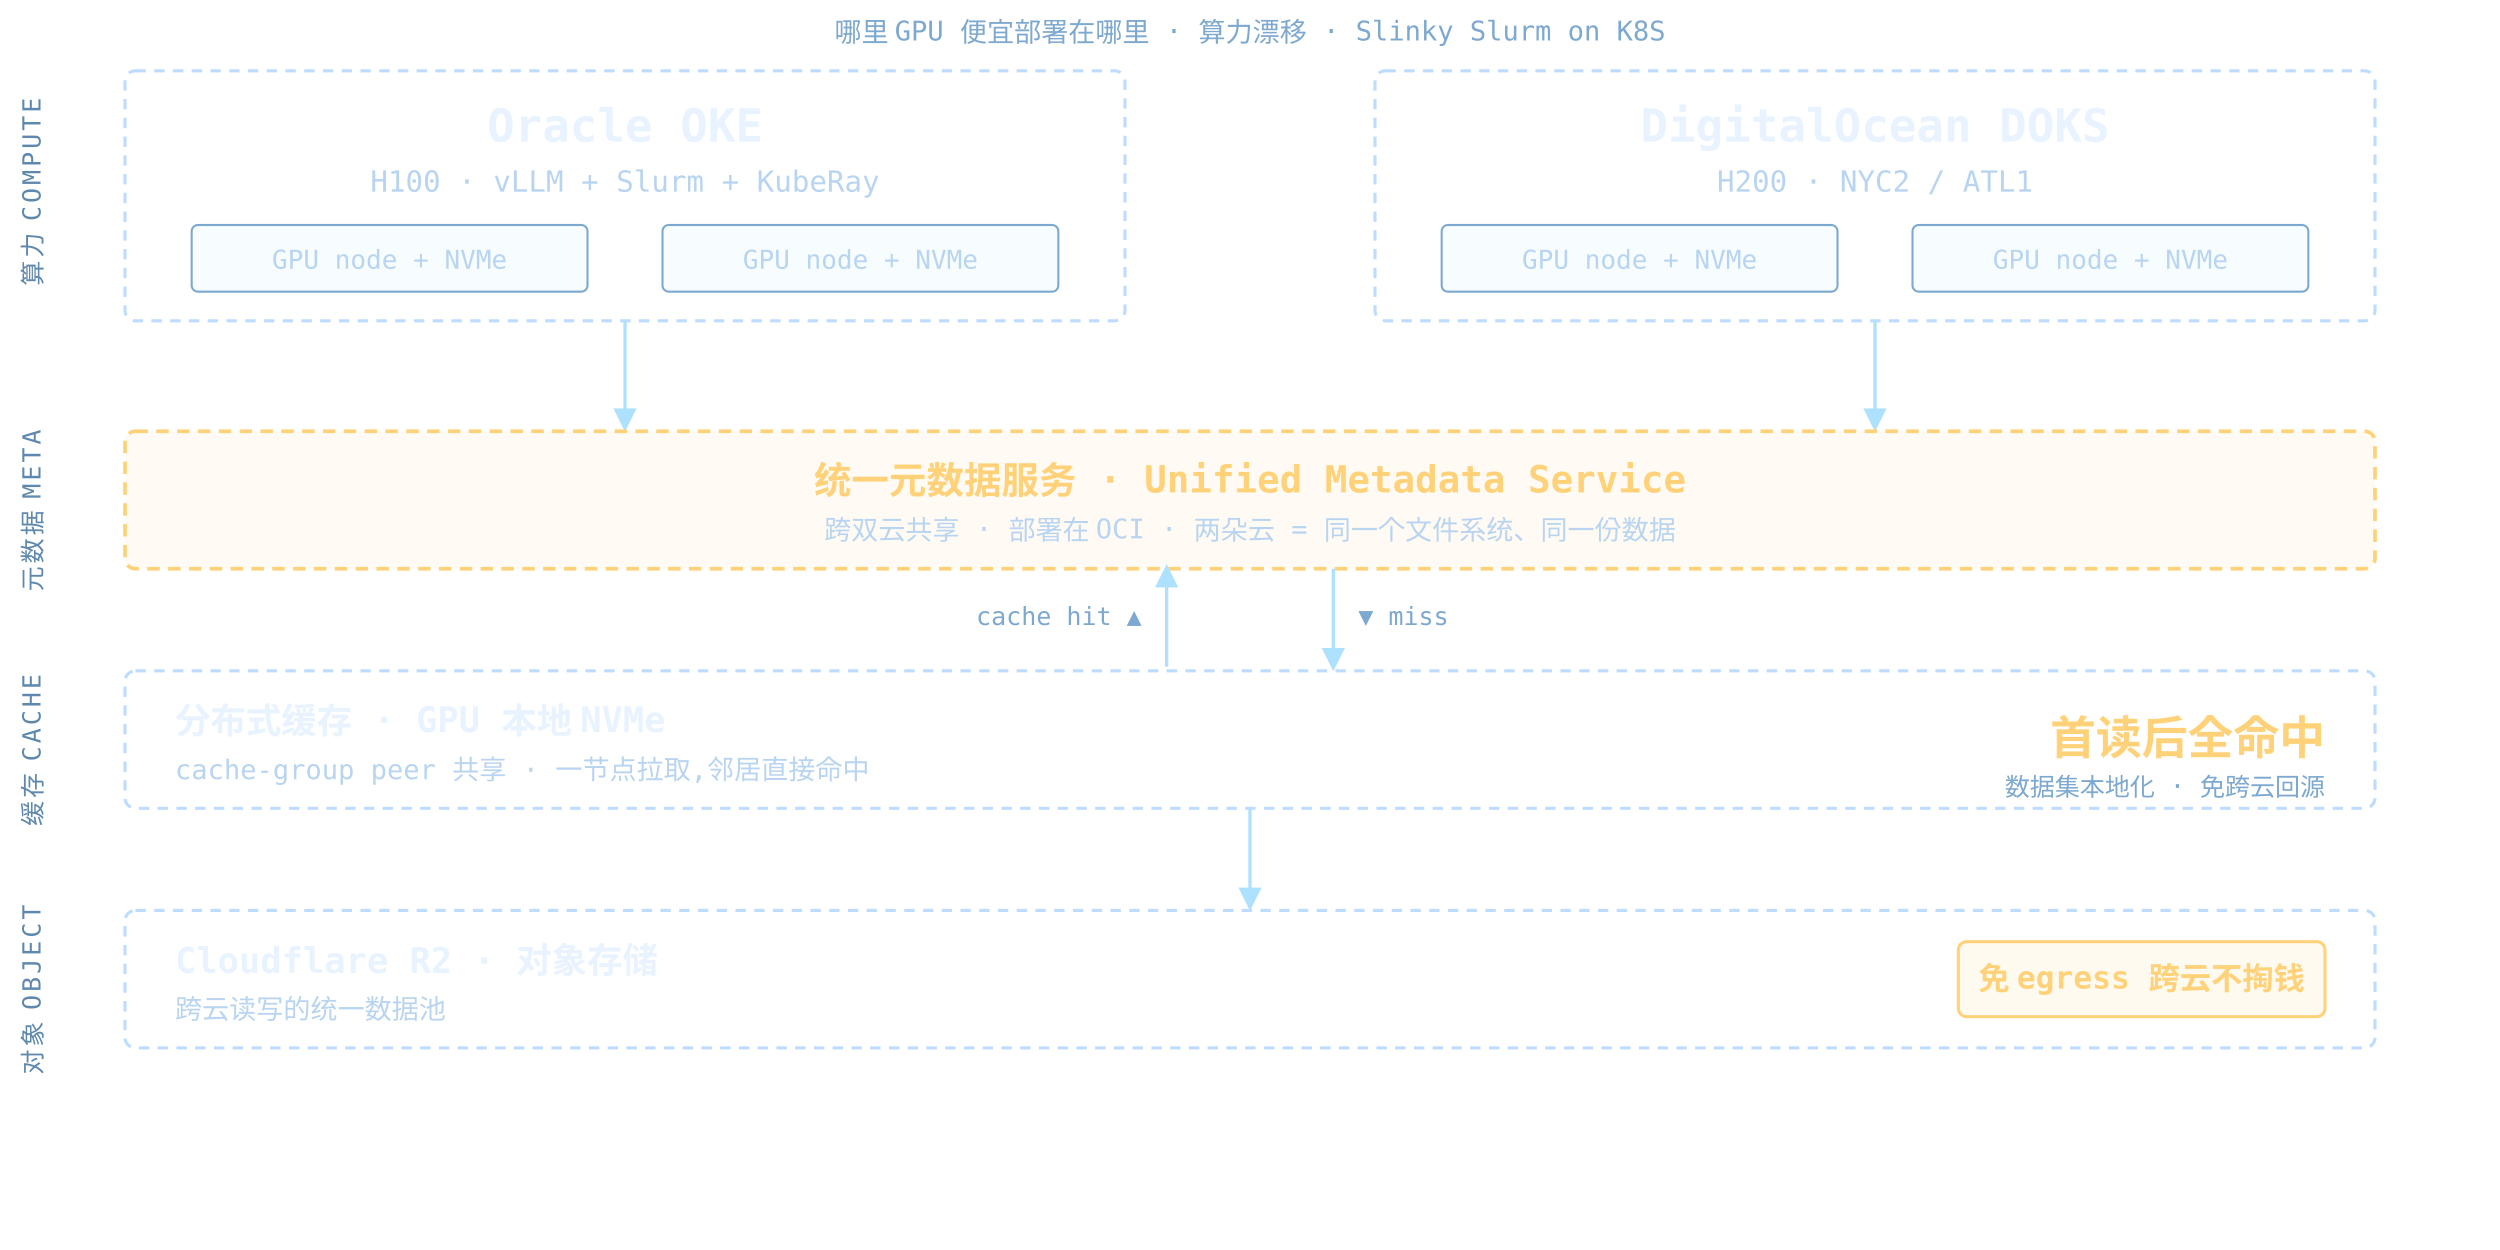
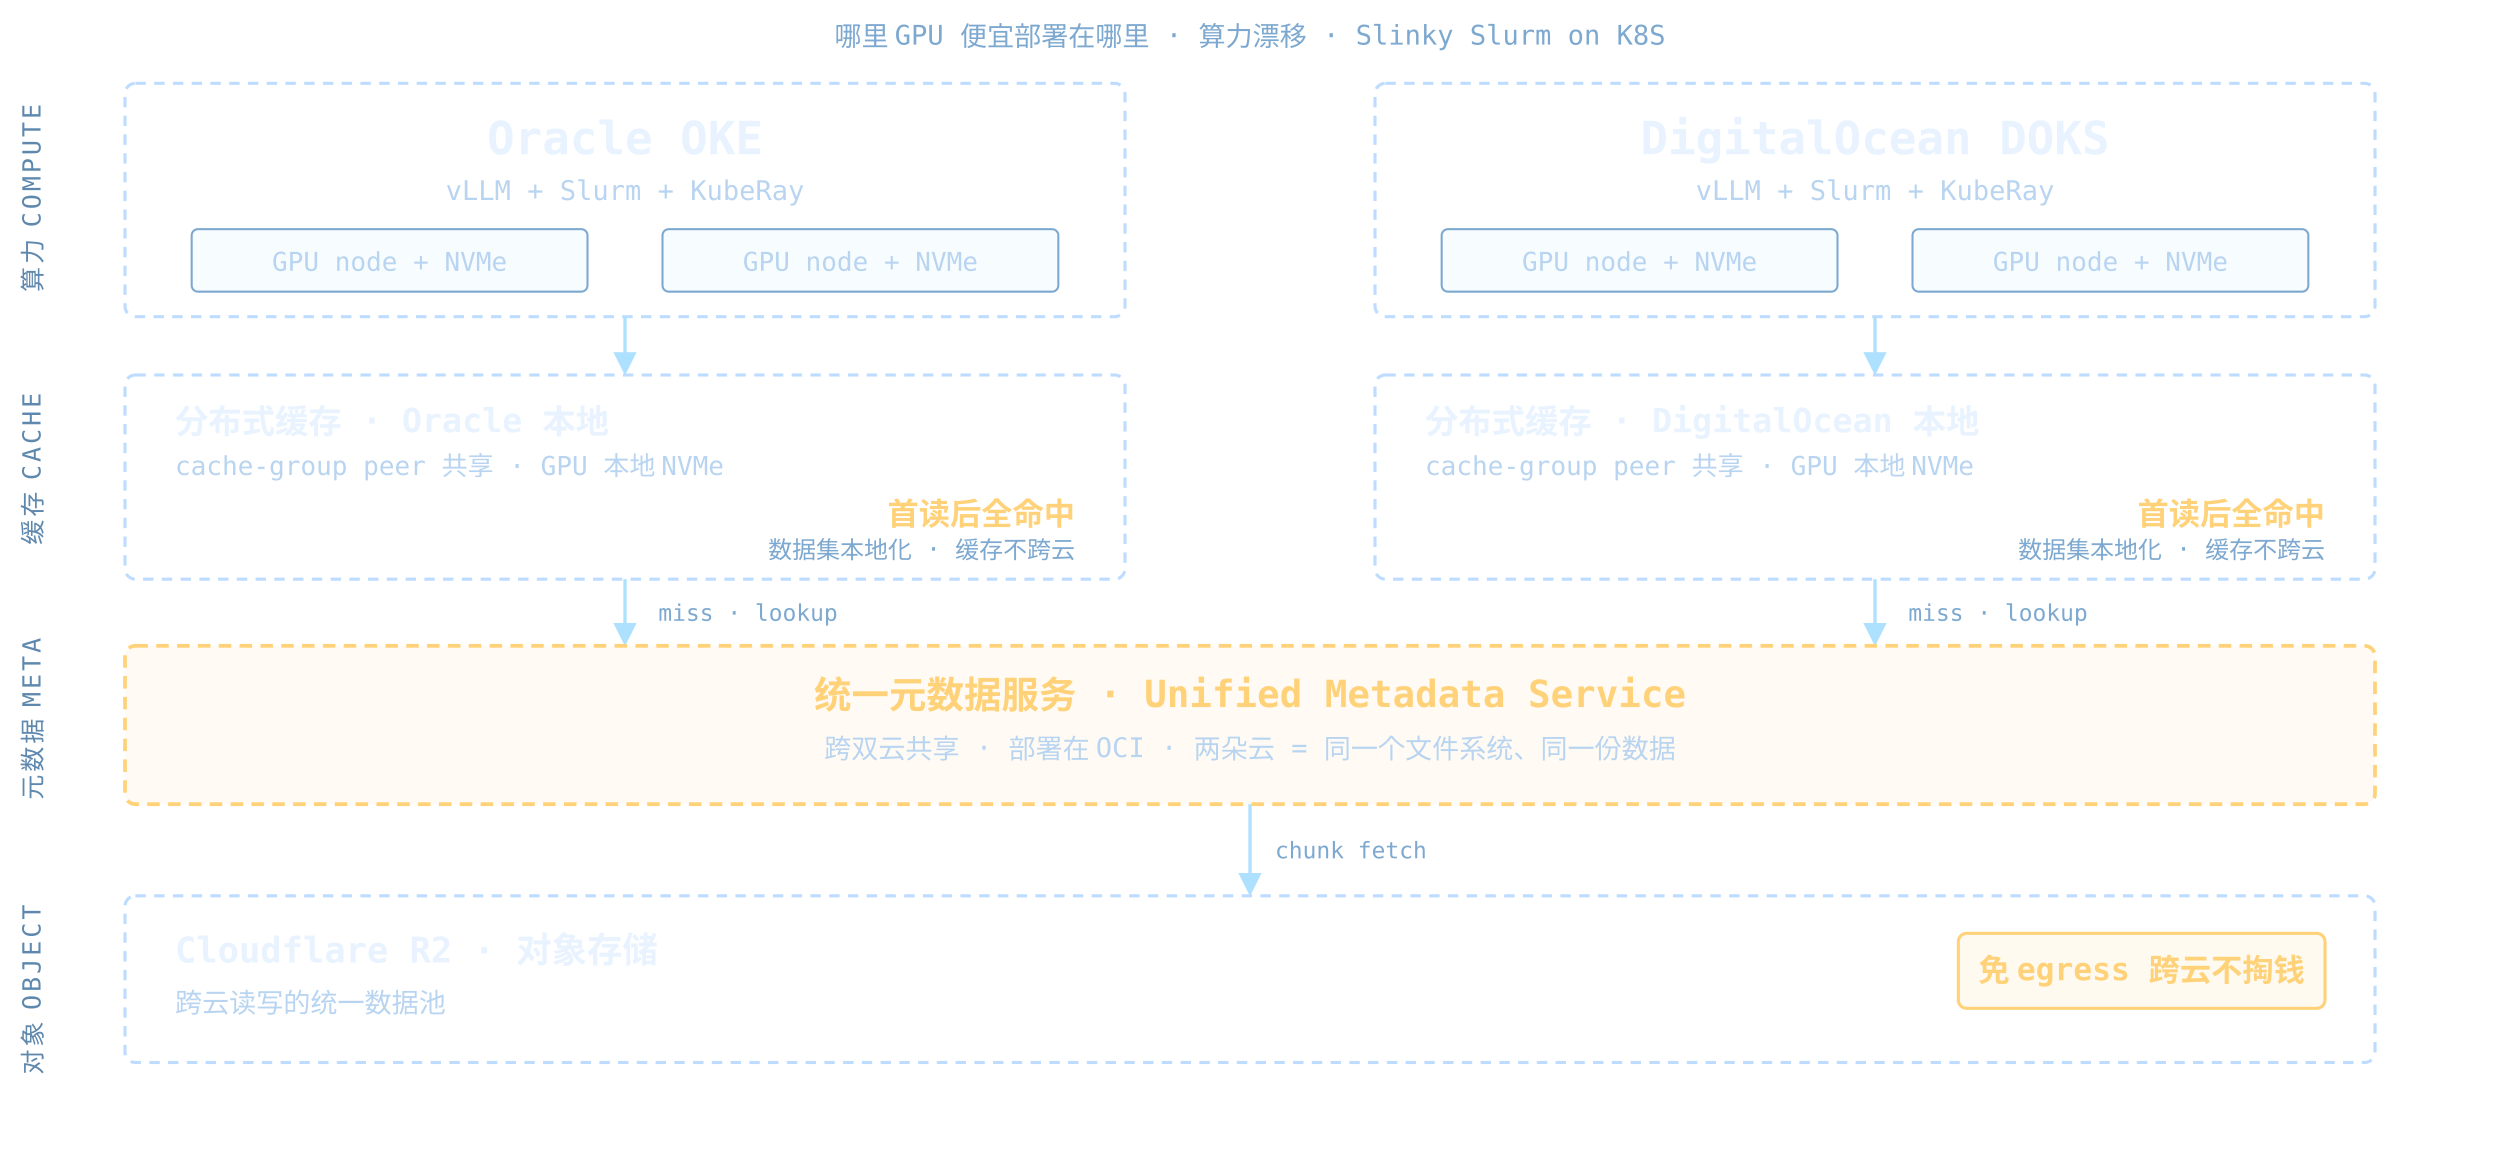
- <svg xmlns="http://www.w3.org/2000/svg" viewBox="0 0 1200 600" font-family="'JetBrains Mono','IBM Plex Mono',monospace">
+ <svg xmlns="http://www.w3.org/2000/svg" viewBox="0 0 1200 560" font-family="'JetBrains Mono','IBM Plex Mono',monospace">
  <defs>
    <marker id="ar" viewBox="0 0 10 10" refX="8" refY="5" markerWidth="7" markerHeight="7" orient="auto-start-reverse">
      <path d="M0 0 L10 5 L0 10 z" fill="#aee1ff" />
    </marker>
    <style>
      .card{ fill:rgba(255,255,255,.05); stroke:#bedcff; stroke-width:1.5; stroke-dasharray:5 4; }
      .bar{ fill:rgba(255,255,255,.05); stroke:#bedcff; stroke-width:1.5; stroke-dasharray:5 4; }
      .barGold{ fill:rgba(255,210,122,.08); stroke:#ffd27a; stroke-width:1.8; stroke-dasharray:6 4; }
      .chip{ fill:rgba(174,225,255,.10); stroke:#7da8cf; stroke-width:1; }
      .t1{ fill:#e8f3ff; } .t2{ fill:#b8d4f0; } .t3{ fill:#7da8cf; } .gold{ fill:#ffd27a; }
      .ln{ stroke:#aee1ff; stroke-width:1.6; }
      .tag{ fill:#5e88ad; font-size:12px; letter-spacing:.12em; }
    </style>
  </defs>
-   <text class="tag" x="20" y="92" transform="rotate(-90 20 92)" text-anchor="middle">算力 COMPUTE</text>
-   <text class="tag" x="20" y="245" transform="rotate(-90 20 245)" text-anchor="middle">元数据 META</text>
-   <text class="tag" x="20" y="360" transform="rotate(-90 20 360)" text-anchor="middle">缓存 CACHE</text>
+   <text class="tag" x="20" y="95" transform="rotate(-90 20 95)" text-anchor="middle">算力 COMPUTE</text>
+   <text class="tag" x="20" y="225" transform="rotate(-90 20 225)" text-anchor="middle">缓存 CACHE</text>
+   <text class="tag" x="20" y="345" transform="rotate(-90 20 345)" text-anchor="middle">元数据 META</text>
  <text class="tag" x="20" y="475" transform="rotate(-90 20 475)" text-anchor="middle">对象 OBJECT</text>
-   <text class="t3" x="600" y="20" text-anchor="middle" font-size="13">哪里 GPU 便宜部署在哪里 · 算力漂移 · Slinky Slurm on K8S</text>
-   <rect class="card" x="60" y="34" width="480" height="120" rx="5" />
-   <text class="t1" x="300" y="68" text-anchor="middle" font-size="22" font-weight="700">Oracle OKE</text>
-   <text class="t2" x="300" y="92" text-anchor="middle" font-size="14">H100 · vLLM + Slurm + KubeRay</text>
-   <rect class="chip" x="92" y="108" width="190" height="32" rx="3" />
-   <text class="t2" x="187" y="129" text-anchor="middle" font-size="12.5">GPU node + NVMe</text>
-   <rect class="chip" x="318" y="108" width="190" height="32" rx="3" />
-   <text class="t2" x="413" y="129" text-anchor="middle" font-size="12.5">GPU node + NVMe</text>
-   <rect class="card" x="660" y="34" width="480" height="120" rx="5" />
-   <text class="t1" x="900" y="68" text-anchor="middle" font-size="22" font-weight="700">DigitalOcean DOKS</text>
-   <text class="t2" x="900" y="92" text-anchor="middle" font-size="14">H200 · NYC2 / ATL1</text>
-   <rect class="chip" x="692" y="108" width="190" height="32" rx="3" />
-   <text class="t2" x="787" y="129" text-anchor="middle" font-size="12.5">GPU node + NVMe</text>
-   <rect class="chip" x="918" y="108" width="190" height="32" rx="3" />
-   <text class="t2" x="1013" y="129" text-anchor="middle" font-size="12.5">GPU node + NVMe</text>
-   <line class="ln" x1="300" y1="154" x2="300" y2="205" marker-end="url(#ar)" />
-   <line class="ln" x1="900" y1="154" x2="900" y2="205" marker-end="url(#ar)" />
-   <rect class="barGold" x="60" y="207" width="1080" height="66" rx="5" />
-   <text class="gold" x="600" y="237" text-anchor="middle" font-size="18" font-weight="700">统一元数据服务 · Unified Metadata Service</text>
-   <text class="t2" x="600" y="259" text-anchor="middle" font-size="13">跨双云共享 · 部署在 OCI · 两朵云 = 同一个文件系统、同一份数据</text>
-   <line class="ln" x1="560" y1="320" x2="560" y2="273" marker-end="url(#ar)" />
-   <text class="t3" x="548" y="300" text-anchor="end" font-size="12">cache hit ▲</text>
-   <line class="ln" x1="640" y1="273" x2="640" y2="320" marker-end="url(#ar)" />
-   <text class="t3" x="652" y="300" text-anchor="start" font-size="12">▼ miss</text>
-   <rect class="bar" x="60" y="322" width="1080" height="66" rx="5" />
-   <text class="t1" x="84" y="352" font-size="17" font-weight="700">分布式缓存 · GPU 本地 NVMe</text>
-   <text class="t2" x="84" y="374" font-size="13">cache-group peer 共享 · 一节点拉取,邻居直接命中</text>
-   <text class="gold" x="1116" y="362" text-anchor="end" font-size="22" font-weight="800">首读后全命中</text>
-   <text class="t3" x="1116" y="382" text-anchor="end" font-size="12">数据集本地化 · 免跨云回源</text>
-   <line class="ln" x1="600" y1="388" x2="600" y2="435" marker-end="url(#ar)" />
-   <rect class="bar" x="60" y="437" width="1080" height="66" rx="5" />
-   <text class="t1" x="84" y="467" font-size="17" font-weight="700">Cloudflare R2 · 对象存储</text>
-   <text class="t2" x="84" y="489" font-size="13">跨云读写的统一数据池</text>
-   <rect x="940" y="452" width="176" height="36" rx="4" fill="rgba(255,210,122,.12)" stroke="#ffd27a" stroke-width="1.5" />
-   <text class="gold" x="1028" y="475" text-anchor="middle" font-size="15" font-weight="700">免 egress 跨云不掏钱</text>
+   <text class="t3" x="600" y="22" text-anchor="middle" font-size="13">哪里 GPU 便宜部署在哪里 · 算力漂移 · Slinky Slurm on K8S</text>
+   <rect class="card" x="60" y="40" width="480" height="112" rx="5" />
+   <text class="t1" x="300" y="74" text-anchor="middle" font-size="22" font-weight="700">Oracle OKE</text>
+   <text class="t2" x="300" y="96" text-anchor="middle" font-size="13">vLLM + Slurm + KubeRay</text>
+   <rect class="chip" x="92" y="110" width="190" height="30" rx="3" />
+   <text class="t2" x="187" y="130" text-anchor="middle" font-size="12.5">GPU node + NVMe</text>
+   <rect class="chip" x="318" y="110" width="190" height="30" rx="3" />
+   <text class="t2" x="413" y="130" text-anchor="middle" font-size="12.5">GPU node + NVMe</text>
+   <rect class="card" x="660" y="40" width="480" height="112" rx="5" />
+   <text class="t1" x="900" y="74" text-anchor="middle" font-size="22" font-weight="700">DigitalOcean DOKS</text>
+   <text class="t2" x="900" y="96" text-anchor="middle" font-size="13">vLLM + Slurm + KubeRay</text>
+   <rect class="chip" x="692" y="110" width="190" height="30" rx="3" />
+   <text class="t2" x="787" y="130" text-anchor="middle" font-size="12.5">GPU node + NVMe</text>
+   <rect class="chip" x="918" y="110" width="190" height="30" rx="3" />
+   <text class="t2" x="1013" y="130" text-anchor="middle" font-size="12.5">GPU node + NVMe</text>
+   <line class="ln" x1="300" y1="152" x2="300" y2="178" marker-end="url(#ar)" />
+   <line class="ln" x1="900" y1="152" x2="900" y2="178" marker-end="url(#ar)" />
+   <rect class="card" x="60" y="180" width="480" height="98" rx="5" />
+   <text class="t1" x="84" y="208" font-size="16" font-weight="700">分布式缓存 · Oracle 本地</text>
+   <text class="t2" x="84" y="228" font-size="12.5">cache-group peer 共享 · GPU 本地 NVMe</text>
+   <text class="gold" x="516" y="252" text-anchor="end" font-size="15" font-weight="800">首读后全命中</text>
+   <text class="t3" x="516" y="268" text-anchor="end" font-size="11.5">数据集本地化 · 缓存不跨云</text>
+   <rect class="card" x="660" y="180" width="480" height="98" rx="5" />
+   <text class="t1" x="684" y="208" font-size="16" font-weight="700">分布式缓存 · DigitalOcean 本地</text>
+   <text class="t2" x="684" y="228" font-size="12.5">cache-group peer 共享 · GPU 本地 NVMe</text>
+   <text class="gold" x="1116" y="252" text-anchor="end" font-size="15" font-weight="800">首读后全命中</text>
+   <text class="t3" x="1116" y="268" text-anchor="end" font-size="11.5">数据集本地化 · 缓存不跨云</text>
+   <line class="ln" x1="300" y1="278" x2="300" y2="308" marker-end="url(#ar)" />
+   <line class="ln" x1="900" y1="278" x2="900" y2="308" marker-end="url(#ar)" />
+   <text class="t3" x="316" y="298" font-size="11">miss · lookup</text>
+   <text class="t3" x="916" y="298" font-size="11">miss · lookup</text>
+   <rect class="barGold" x="60" y="310" width="1080" height="76" rx="5" />
+   <text class="gold" x="600" y="340" text-anchor="middle" font-size="18" font-weight="700">统一元数据服务 · Unified Metadata Service</text>
+   <text class="t2" x="600" y="364" text-anchor="middle" font-size="13">跨双云共享 · 部署在 OCI · 两朵云 = 同一个文件系统、同一份数据</text>
+   <line class="ln" x1="600" y1="386" x2="600" y2="428" marker-end="url(#ar)" />
+   <text class="t3" x="612" y="412" font-size="11">chunk fetch</text>
+   <rect class="bar" x="60" y="430" width="1080" height="80" rx="5" />
+   <text class="t1" x="84" y="462" font-size="17" font-weight="700">Cloudflare R2 · 对象存储</text>
+   <text class="t2" x="84" y="486" font-size="13">跨云读写的统一数据池</text>
+   <rect x="940" y="448" width="176" height="36" rx="4" fill="rgba(255,210,122,.12)" stroke="#ffd27a" stroke-width="1.5" />
+   <text class="gold" x="1028" y="471" text-anchor="middle" font-size="15" font-weight="700">免 egress 跨云不掏钱</text>
</svg>
